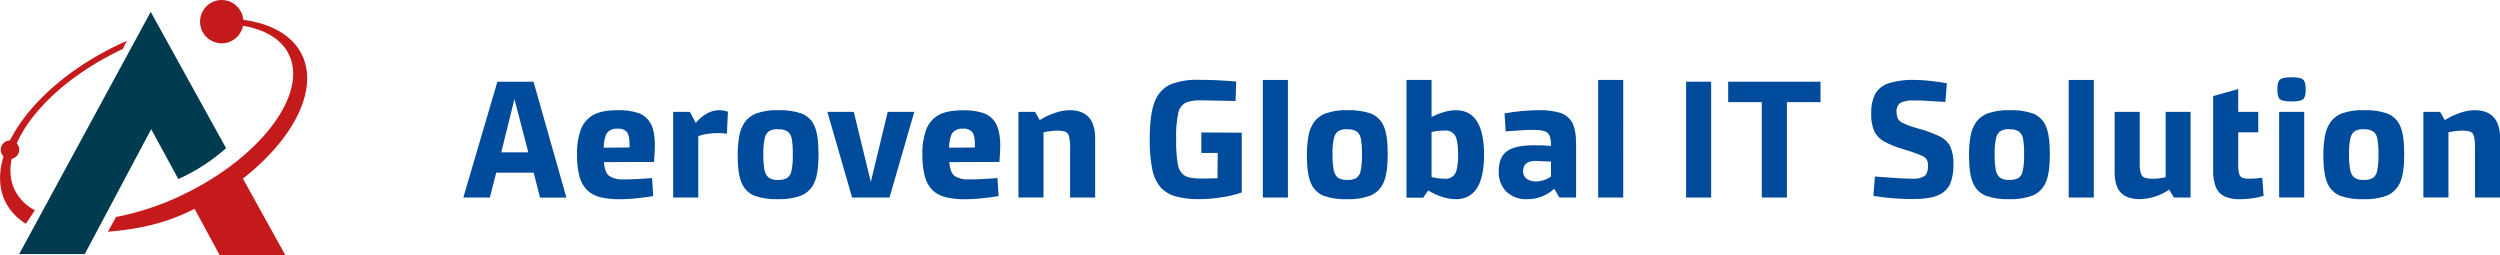
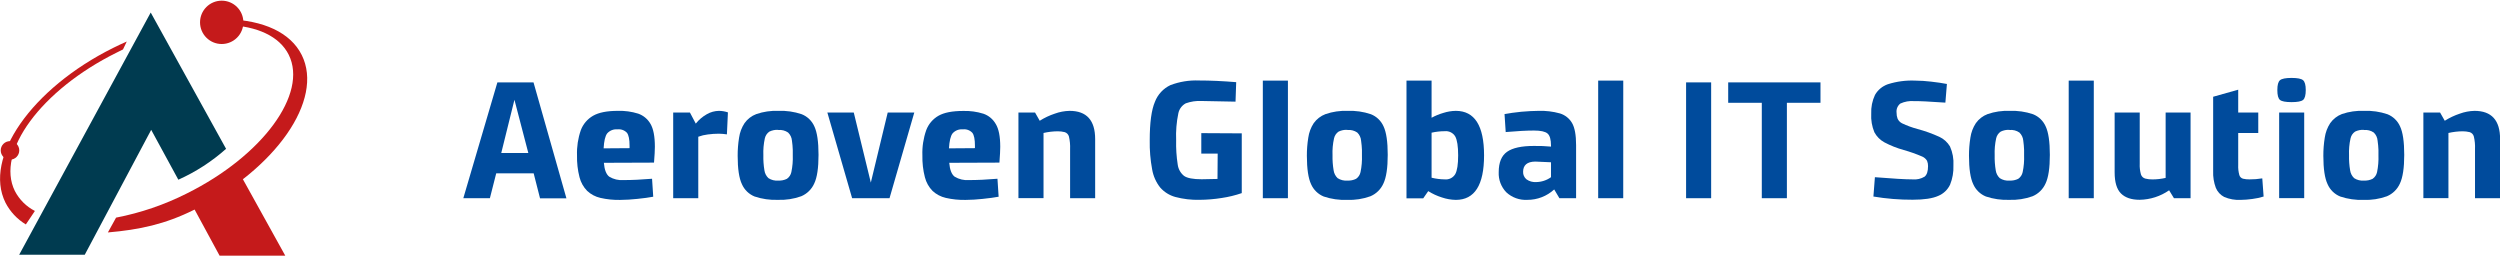
- <svg xmlns="http://www.w3.org/2000/svg" id="Layer_1" data-name="Layer 1" viewBox="0 0 790.23 80.6">
+ <svg xmlns="http://www.w3.org/2000/svg" width="790" height="81" id="Layer_1" data-name="Layer 1" viewBox="0 0 790.23 80.6">
  <defs>
    <style>.cls-1{fill:#004b9c;}.cls-2{fill:#c51a1b;}.cls-3{fill:#003b50;}</style>
  </defs>
  <path class="cls-1" d="M197.52,606.75H185.68l-2,7.86h-8.4L186.05,578h11.42l10.4,36.64h-8.34Zm-1.69-6.42-4.39-16.83-4.17,16.83Z" transform="translate(-28.83 -552.17)" />
  <path class="cls-1" d="M235.83,598.36c0,1.1-.09,2.76-.27,5l-15.85.06q.27,3.29,1.69,4.38a7.59,7.59,0,0,0,4.54,1.08q4,0,9-.42l.37,5.68q-2,.38-5.07.69a53.75,53.75,0,0,1-5.39.32,25.75,25.75,0,0,1-6.24-.64,9.09,9.09,0,0,1-4.17-2.2,9.47,9.47,0,0,1-2.43-4.33,25.38,25.38,0,0,1-.79-6.9,21.94,21.94,0,0,1,1.21-8,8.84,8.84,0,0,1,3.88-4.54Q219,587,224.1,587a19.55,19.55,0,0,1,6.47.88,7.22,7.22,0,0,1,3.86,3.21Q235.83,593.43,235.83,598.36Zm-8,.43V598c0-2-.28-3.34-.82-4.06a3.52,3.52,0,0,0-3-1.09,3.84,3.84,0,0,0-3.25,1.27c-.65.85-1,2.43-1.13,4.73Z" transform="translate(-28.83 -552.17)" />
  <path class="cls-1" d="M256.06,587a9,9,0,0,1,2.86.48l-.32,6.95a20.33,20.33,0,0,0-2.54-.21,26.78,26.78,0,0,0-3.51.24,13,13,0,0,0-3,.72v19.43h-7.93V587.53h5.29l1.85,3.5a12,12,0,0,1,3.54-3A7.91,7.91,0,0,1,256.06,587Z" transform="translate(-28.83 -552.17)" />
  <path class="cls-1" d="M274.87,587a20.47,20.47,0,0,1,7.37,1.06,7.32,7.32,0,0,1,4,3.85q1.32,2.79,1.32,9c0,4.14-.45,7.17-1.37,9.08a7.84,7.84,0,0,1-4.09,4,19.56,19.56,0,0,1-7.38,1.14,20.73,20.73,0,0,1-7.37-1.06,7.41,7.41,0,0,1-4-3.88q-1.35-2.81-1.35-9a35.06,35.06,0,0,1,.45-5.74,11.17,11.17,0,0,1,1.72-4.56,8,8,0,0,1,3.72-2.87A19.16,19.16,0,0,1,274.87,587Zm-.05,6a5.65,5.65,0,0,0-2.8.56,3.53,3.53,0,0,0-1.43,2.12,21.14,21.14,0,0,0-.47,5.34,25.32,25.32,0,0,0,.34,4.8,4.16,4.16,0,0,0,1.27,2.45,4.87,4.87,0,0,0,3.09.77,5.54,5.54,0,0,0,2.75-.56,3.42,3.42,0,0,0,1.4-2.12,21.89,21.89,0,0,0,.45-5.34c0-.32,0-.88,0-1.67a26.22,26.22,0,0,0-.26-2.92,4,4,0,0,0-1.22-2.58A4.67,4.67,0,0,0,274.82,593.05Z" transform="translate(-28.83 -552.17)" />
  <path class="cls-1" d="M317.83,587.53,310,614.61H298.18l-7.83-27.08h8.35l5.39,22.14,5.34-22.14Z" transform="translate(-28.83 -552.17)" />
  <path class="cls-1" d="M345,598.36c0,1.1-.09,2.76-.26,5l-15.86.06c.18,2.19.74,3.65,1.7,4.38a7.57,7.57,0,0,0,4.54,1.08q4,0,9-.42l.37,5.68c-1.34.25-3,.48-5.08.69a53.59,53.59,0,0,1-5.39.32,25.72,25.72,0,0,1-6.23-.64,9.17,9.17,0,0,1-4.18-2.2,9.47,9.47,0,0,1-2.43-4.33,25.38,25.38,0,0,1-.79-6.9,21.71,21.71,0,0,1,1.22-8,8.79,8.79,0,0,1,3.88-4.54q2.67-1.51,7.74-1.51a19.47,19.47,0,0,1,6.47.88,7.18,7.18,0,0,1,3.86,3.21Q345,593.43,345,598.36Zm-8,.43V598c0-2-.27-3.34-.82-4.06a3.5,3.5,0,0,0-3-1.09,3.83,3.83,0,0,0-3.25,1.27c-.65.85-1,2.43-1.14,4.73Z" transform="translate(-28.83 -552.17)" />
  <path class="cls-1" d="M366.92,587q8.08,0,8.08,8.92v18.69h-7.92V599.1a14.75,14.75,0,0,0-.37-4,2,2,0,0,0-1.35-1.38,8.92,8.92,0,0,0-2.25-.26,21,21,0,0,0-4.43.53v20.6h-7.93V587.53H356l1.48,2.6a21.71,21.71,0,0,1,4.76-2.25A14.48,14.48,0,0,1,366.92,587Z" transform="translate(-28.83 -552.17)" />
  <path class="cls-1" d="M421.34,594.11V613a35.29,35.29,0,0,1-6.34,1.54,45.89,45.89,0,0,1-7,.58,27.25,27.25,0,0,1-7.66-.9,9.83,9.83,0,0,1-4.79-3,12.61,12.61,0,0,1-2.53-5.68,45.73,45.73,0,0,1-.77-9.24c0-5.55.55-9.61,1.64-12.15a9.64,9.64,0,0,1,4.91-5.29,22.8,22.8,0,0,1,9-1.46q5.34,0,11.78.53l-.21,6.16-10.73-.21a12.83,12.83,0,0,0-5,.74,4.64,4.64,0,0,0-2.33,3.08,34.67,34.67,0,0,0-.71,8.6,43.19,43.19,0,0,0,.5,7.7,5.48,5.48,0,0,0,2,3.56q1.5,1.06,5.57,1.06l5-.1.06-8h-5.18v-6.48Z" transform="translate(-28.83 -552.17)" />
  <path class="cls-1" d="M435.93,614.61H428V577.44h7.93Z" transform="translate(-28.83 -552.17)" />
  <path class="cls-1" d="M454.79,587a20.5,20.5,0,0,1,7.37,1.06,7.32,7.32,0,0,1,4,3.85q1.32,2.79,1.32,9T466.1,610a7.82,7.82,0,0,1-4.1,4,19.47,19.47,0,0,1-7.37,1.14,20.69,20.69,0,0,1-7.37-1.06,7.43,7.43,0,0,1-4-3.88q-1.33-2.81-1.34-9a35.06,35.06,0,0,1,.45-5.74,11.16,11.16,0,0,1,1.71-4.56,8.07,8.07,0,0,1,3.73-2.87A19.16,19.16,0,0,1,454.79,587Zm-.05,6a5.62,5.62,0,0,0-2.8.56,3.49,3.49,0,0,0-1.43,2.12,20.56,20.56,0,0,0-.48,5.34,25.16,25.16,0,0,0,.35,4.8,4.21,4.21,0,0,0,1.26,2.45,4.9,4.9,0,0,0,3.1.77,5.5,5.5,0,0,0,2.74-.56,3.38,3.38,0,0,0,1.4-2.12,21.89,21.89,0,0,0,.45-5.34c0-.32,0-.88,0-1.67a26.54,26.54,0,0,0-.27-2.92,4,4,0,0,0-1.21-2.58A4.69,4.69,0,0,0,454.74,593.05Z" transform="translate(-28.83 -552.17)" />
  <path class="cls-1" d="M489,587q8.93,0,8.93,14.07T489,615.14a14.46,14.46,0,0,1-4.39-.77,18.35,18.35,0,0,1-4.33-2l-1.58,2.28h-5.29V577.44h7.93v11.74a18.45,18.45,0,0,1,3.75-1.54A13.44,13.44,0,0,1,489,587Zm-3.49,21.66a3.45,3.45,0,0,0,3.3-1.64q.93-1.65.93-5.95t-.93-6a3.45,3.45,0,0,0-3.3-1.64,18.84,18.84,0,0,0-4.17.47v14.23A18.27,18.27,0,0,0,485.54,608.66Z" transform="translate(-28.83 -552.17)" />
  <path class="cls-1" d="M515.13,587a22.47,22.47,0,0,1,6.82.82,6.71,6.71,0,0,1,3.78,3c.86,1.47,1.29,3.79,1.29,7v16.78h-5.28l-1.64-2.76a12.45,12.45,0,0,1-8.51,3.29,9,9,0,0,1-6.63-2.39,8.59,8.59,0,0,1-2.4-6.37q0-4.57,2.64-6.43t8.5-1.85a49.31,49.31,0,0,1,5.39.21V598c0-1.94-.37-3.23-1.11-3.85s-2.16-.93-4.28-.93c-2.29,0-5.26.16-8.93.48l-.37-5.68q2.22-.42,5.31-.74C511.78,587.11,513.58,587,515.13,587Zm-4.86,19.27a2.92,2.92,0,0,0,1.06,2.37,4.69,4.69,0,0,0,3.06.87,8.23,8.23,0,0,0,4.7-1.54v-4.72l-5-.22Q510.28,603.09,510.27,606.27Z" transform="translate(-28.83 -552.17)" />
  <path class="cls-1" d="M541.92,614.61H534V577.44h7.93Z" transform="translate(-28.83 -552.17)" />
  <path class="cls-1" d="M569.71,614.61h-7.92V578h7.92Z" transform="translate(-28.83 -552.17)" />
  <path class="cls-1" d="M604.27,584.45H593.65v30.16h-7.93V584.45H575.1V578h29.17Z" transform="translate(-28.83 -552.17)" />
  <path class="cls-1" d="M634.23,577.44a46,46,0,0,1,5,.32c1.89.21,3.55.46,5,.74l-.48,5.9c-5.11-.36-8.4-.51-9.88-.48a8.7,8.7,0,0,0-4.36.77,3.19,3.19,0,0,0-1.19,2.89,5.27,5.27,0,0,0,.32,1.89,3.08,3.08,0,0,0,1.4,1.46,28.12,28.12,0,0,0,4.89,1.8,44.36,44.36,0,0,1,6.89,2.47,7.65,7.65,0,0,1,3.39,3.06,12.82,12.82,0,0,1,1.08,6,14.68,14.68,0,0,1-1.06,6.08,7.15,7.15,0,0,1-3.72,3.53c-1.78.81-4.49,1.22-8.11,1.22A73,73,0,0,1,621,614.08l.47-6.11q8.56.69,11.94.69a6.17,6.17,0,0,0,3.78-.87c.72-.59,1.08-1.69,1.08-3.32a4.16,4.16,0,0,0-.31-1.68,3.29,3.29,0,0,0-1.54-1.35,46.78,46.78,0,0,0-5.86-2.07,30.43,30.43,0,0,1-6.13-2.44,7.83,7.83,0,0,1-3.12-3.16,13.24,13.24,0,0,1-1-5.87,12.65,12.65,0,0,1,1.19-5.94,7.53,7.53,0,0,1,4.07-3.38A25,25,0,0,1,634.23,577.44Z" transform="translate(-28.83 -552.17)" />
  <path class="cls-1" d="M664.08,587a20.47,20.47,0,0,1,7.37,1.06,7.32,7.32,0,0,1,4,3.85q1.32,2.79,1.32,9c0,4.14-.45,7.17-1.37,9.08a7.84,7.84,0,0,1-4.09,4,19.56,19.56,0,0,1-7.38,1.14,20.73,20.73,0,0,1-7.37-1.06,7.41,7.41,0,0,1-4-3.88q-1.35-2.81-1.35-9a35.06,35.06,0,0,1,.45-5.74,11.17,11.17,0,0,1,1.72-4.56,8,8,0,0,1,3.72-2.87A19.16,19.16,0,0,1,664.08,587Zm-.05,6a5.65,5.65,0,0,0-2.8.56,3.49,3.49,0,0,0-1.43,2.12,21.14,21.14,0,0,0-.47,5.34,25.32,25.32,0,0,0,.34,4.8,4.16,4.16,0,0,0,1.27,2.45,4.85,4.85,0,0,0,3.09.77,5.54,5.54,0,0,0,2.75-.56,3.42,3.42,0,0,0,1.4-2.12,21.89,21.89,0,0,0,.45-5.34c0-.32,0-.88,0-1.67a28.87,28.87,0,0,0-.26-2.92,4,4,0,0,0-1.22-2.58A4.67,4.67,0,0,0,664,593.05Z" transform="translate(-28.83 -552.17)" />
  <path class="cls-1" d="M690.66,614.61h-7.93V577.44h7.93Z" transform="translate(-28.83 -552.17)" />
  <path class="cls-1" d="M721.25,587.53v27.08H716l-1.53-2.5a16.78,16.78,0,0,1-9.3,3q-3.92,0-5.92-2t-2-6.67v-18.9h7.93v16.14a10.72,10.72,0,0,0,.39,3.43,2,2,0,0,0,1.38,1.3,8.89,8.89,0,0,0,2.24.26,18.42,18.42,0,0,0,4.18-.48V587.53Z" transform="translate(-28.83 -552.17)" />
  <path class="cls-1" d="M743.92,608.34l.42,5.74a20.29,20.29,0,0,1-3.56.77,28.57,28.57,0,0,1-3.67.29,11.73,11.73,0,0,1-5.24-.93,5.7,5.7,0,0,1-2.64-2.89,13.6,13.6,0,0,1-.84-5.26V582.54l7.92-2.23v7.22h6.34V594h-6.34V604.1a10.33,10.33,0,0,0,.35,3.18,1.67,1.67,0,0,0,1.19,1.17,8.35,8.35,0,0,0,2,.21A24.41,24.41,0,0,0,743.92,608.34Z" transform="translate(-28.83 -552.17)" />
  <path class="cls-1" d="M753.17,576.59c1.87,0,3.08.24,3.64.72s.85,1.51.85,3.11-.28,2.67-.85,3.13-1.77.69-3.64.69-3.08-.23-3.65-.69-.84-1.51-.84-3.13.28-2.63.84-3.11S751.3,576.59,753.17,576.59Zm4,38h-7.92V587.53h7.92Z" transform="translate(-28.83 -552.17)" />
  <path class="cls-1" d="M776.1,587a20.47,20.47,0,0,1,7.37,1.06,7.32,7.32,0,0,1,4,3.85q1.32,2.79,1.32,9T787.41,610a7.82,7.82,0,0,1-4.1,4,19.47,19.47,0,0,1-7.37,1.14,20.73,20.73,0,0,1-7.37-1.06,7.38,7.38,0,0,1-4-3.88q-1.35-2.81-1.35-9a35.06,35.06,0,0,1,.45-5.74,11.3,11.3,0,0,1,1.71-4.56A8.07,8.07,0,0,1,769.1,588,19.16,19.16,0,0,1,776.1,587Zm-.05,6a5.62,5.62,0,0,0-2.8.56,3.49,3.49,0,0,0-1.43,2.12,20.56,20.56,0,0,0-.48,5.34,25.16,25.16,0,0,0,.35,4.8,4.16,4.16,0,0,0,1.27,2.45,4.85,4.85,0,0,0,3.09.77,5.56,5.56,0,0,0,2.75-.56,3.42,3.42,0,0,0,1.4-2.12,22.55,22.55,0,0,0,.44-5.34c0-.32,0-.88,0-1.67a26.54,26.54,0,0,0-.27-2.92,4,4,0,0,0-1.21-2.58A4.67,4.67,0,0,0,776.05,593.05Z" transform="translate(-28.83 -552.17)" />
  <path class="cls-1" d="M811,587q8.09,0,8.09,8.92v18.69h-7.93V599.1a14.35,14.35,0,0,0-.37-4,1.93,1.93,0,0,0-1.34-1.38,9,9,0,0,0-2.25-.26,21.14,21.14,0,0,0-4.44.53v20.6h-7.92V587.53h5.28l1.48,2.6a21.63,21.63,0,0,1,4.75-2.25A14.58,14.58,0,0,1,811,587Z" transform="translate(-28.83 -552.17)" />
  <path class="cls-2" d="M104.44,606.51,119,632.77H98.24L89.15,616A76.07,76.07,0,0,0,104.44,606.51Z" transform="translate(-28.83 -552.17)" />
  <path class="cls-3" d="M85.2,608.76,76.62,593l-21,39.48H34.89l41.58-76.56L100.29,599A58.66,58.66,0,0,1,85.2,608.76Z" transform="translate(-28.83 -552.17)" />
  <path class="cls-2" d="M62.93,625.43c10-.86,18.09-2.6,27.2-7.13,25.87-12.87,41.13-34.77,34.09-48.93-3.58-7.21-12.27-11-23.34-11.31l-.09,1.8c9.25.37,16.37,3.52,19.31,9.42,6.12,12.31-8.29,31.93-32.2,43.82a85.86,85.86,0,0,1-22.38,7.65Z" transform="translate(-28.83 -552.17)" />
  <path class="cls-2" d="M37,622.9A17.26,17.26,0,0,1,30.55,616c-7-14.15,8.22-36.06,34.09-48.92q2.13-1.06,4.26-2l-1.19,2.5-2,1C41.82,580.41,27.41,600,33.53,612.34a14.64,14.64,0,0,0,6.33,6.3Z" transform="translate(-28.83 -552.17)" />
  <circle class="cls-2" cx="3.16" cy="47.33" r="2.93" />
  <circle class="cls-2" cx="70.08" cy="6.85" r="6.85" />
</svg>
